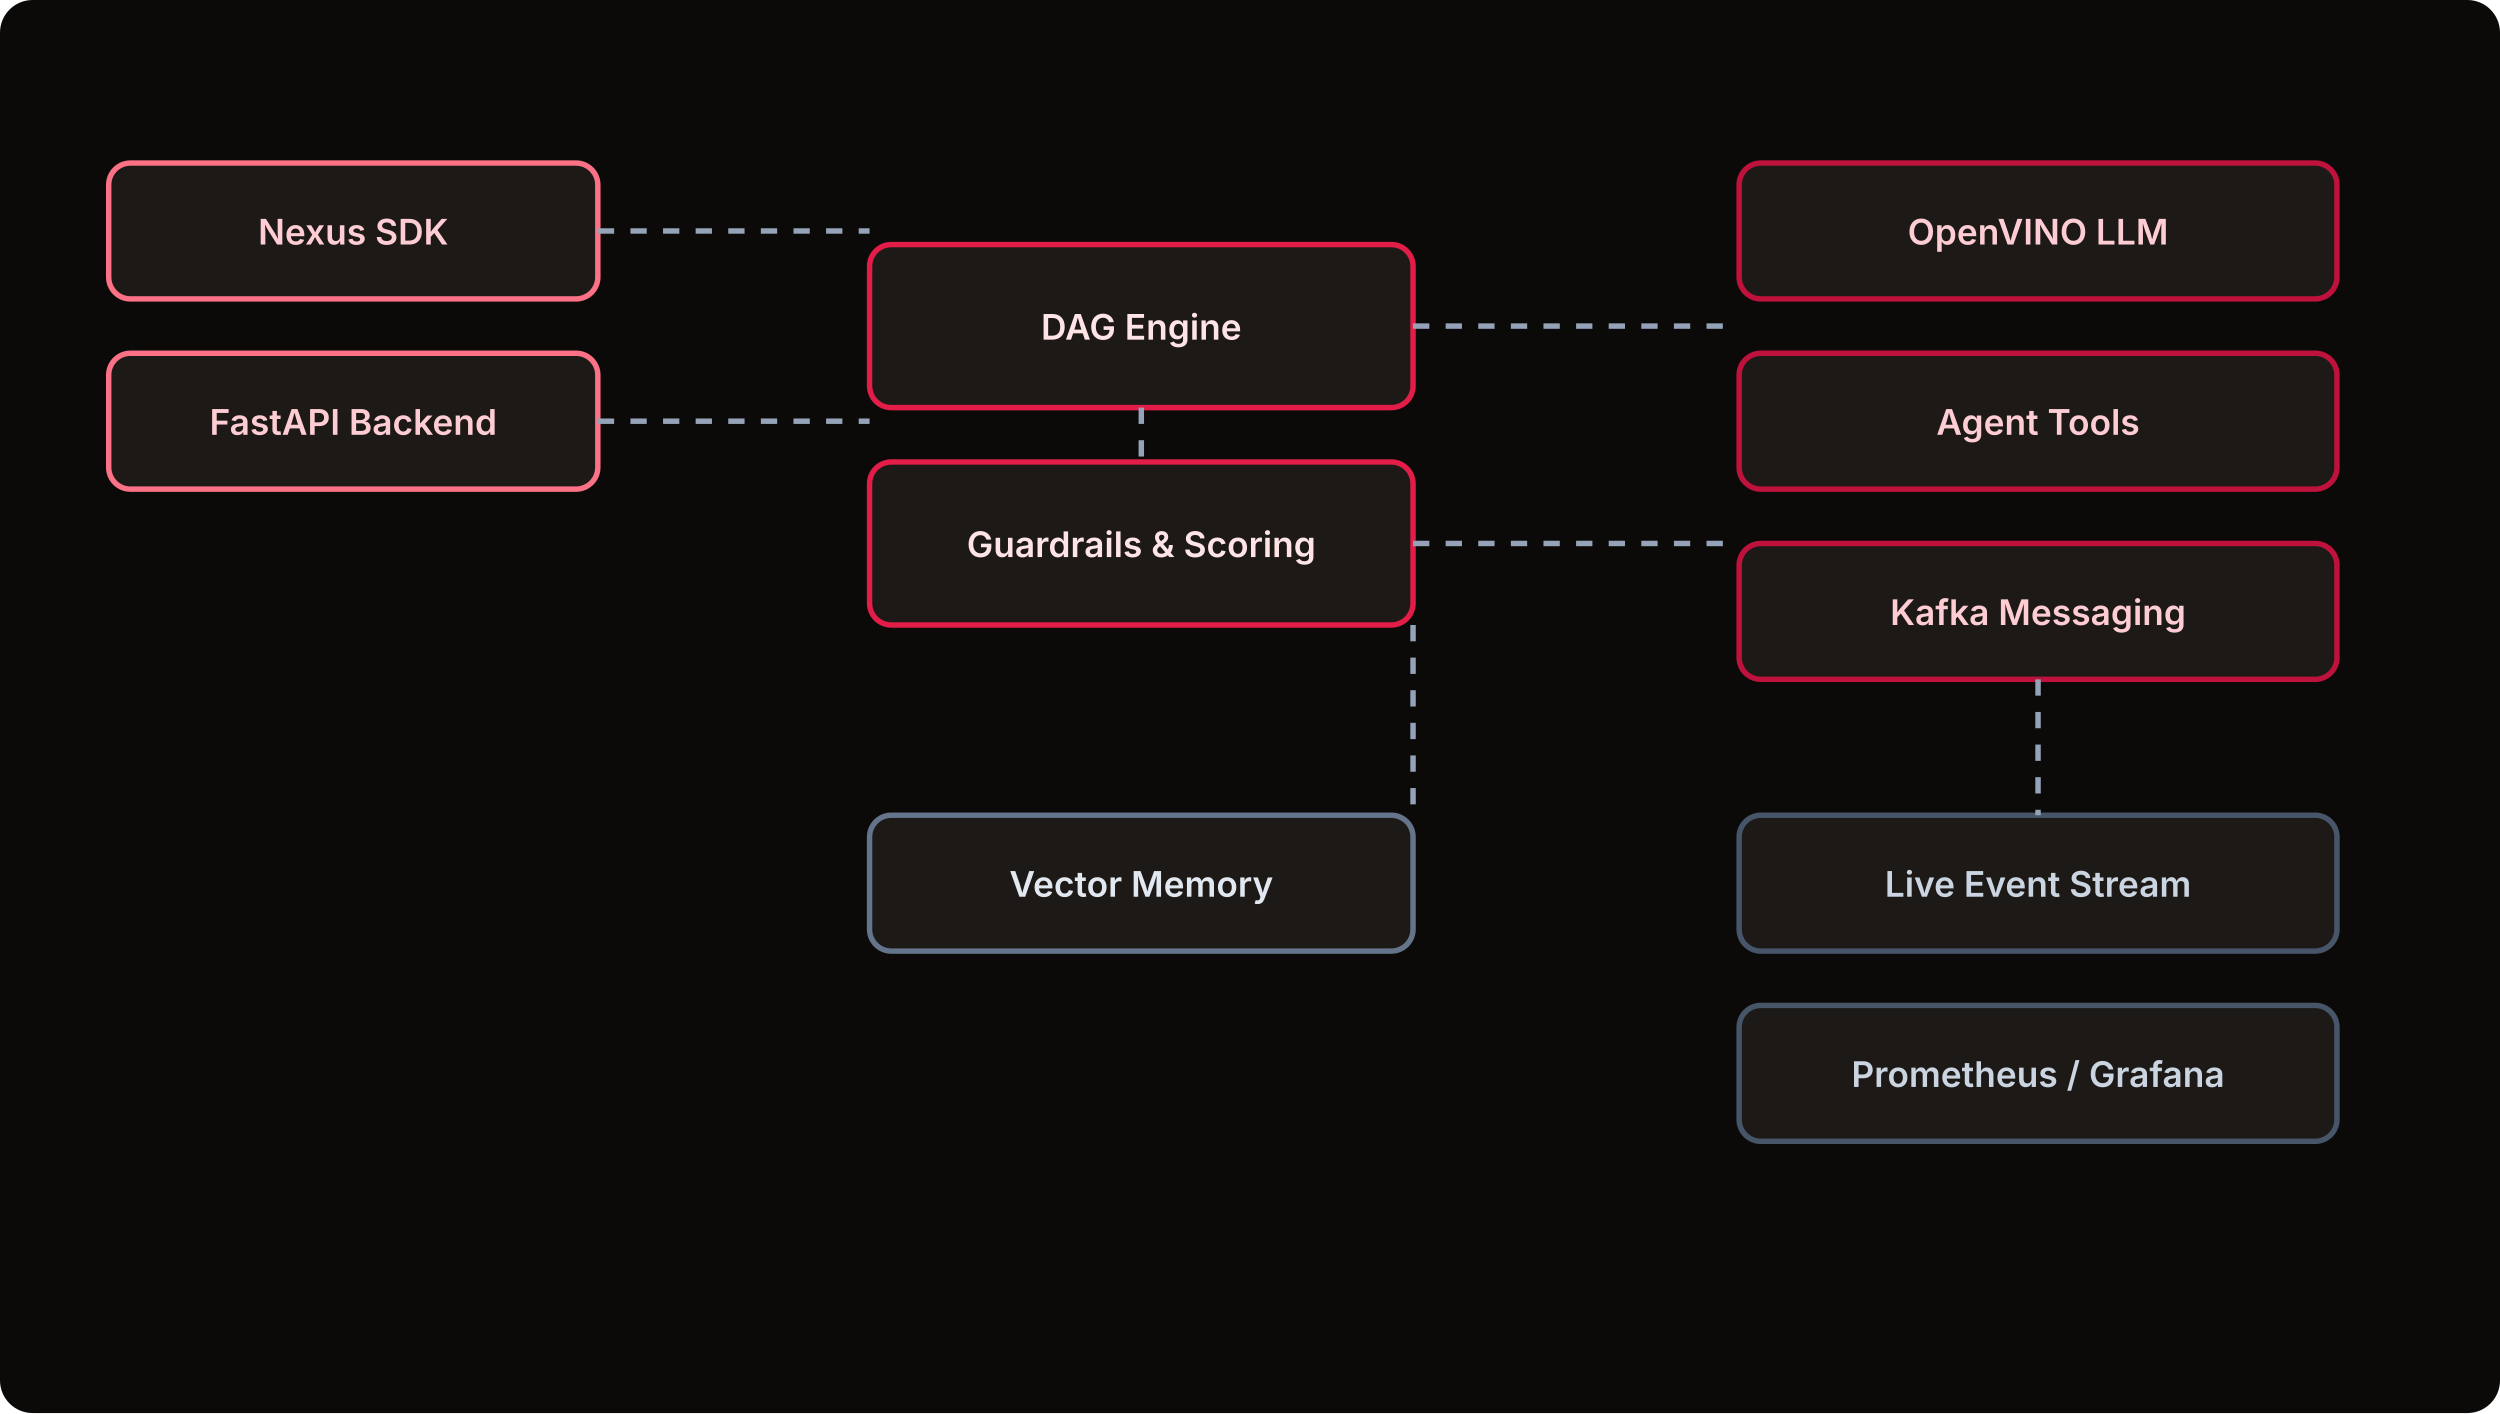
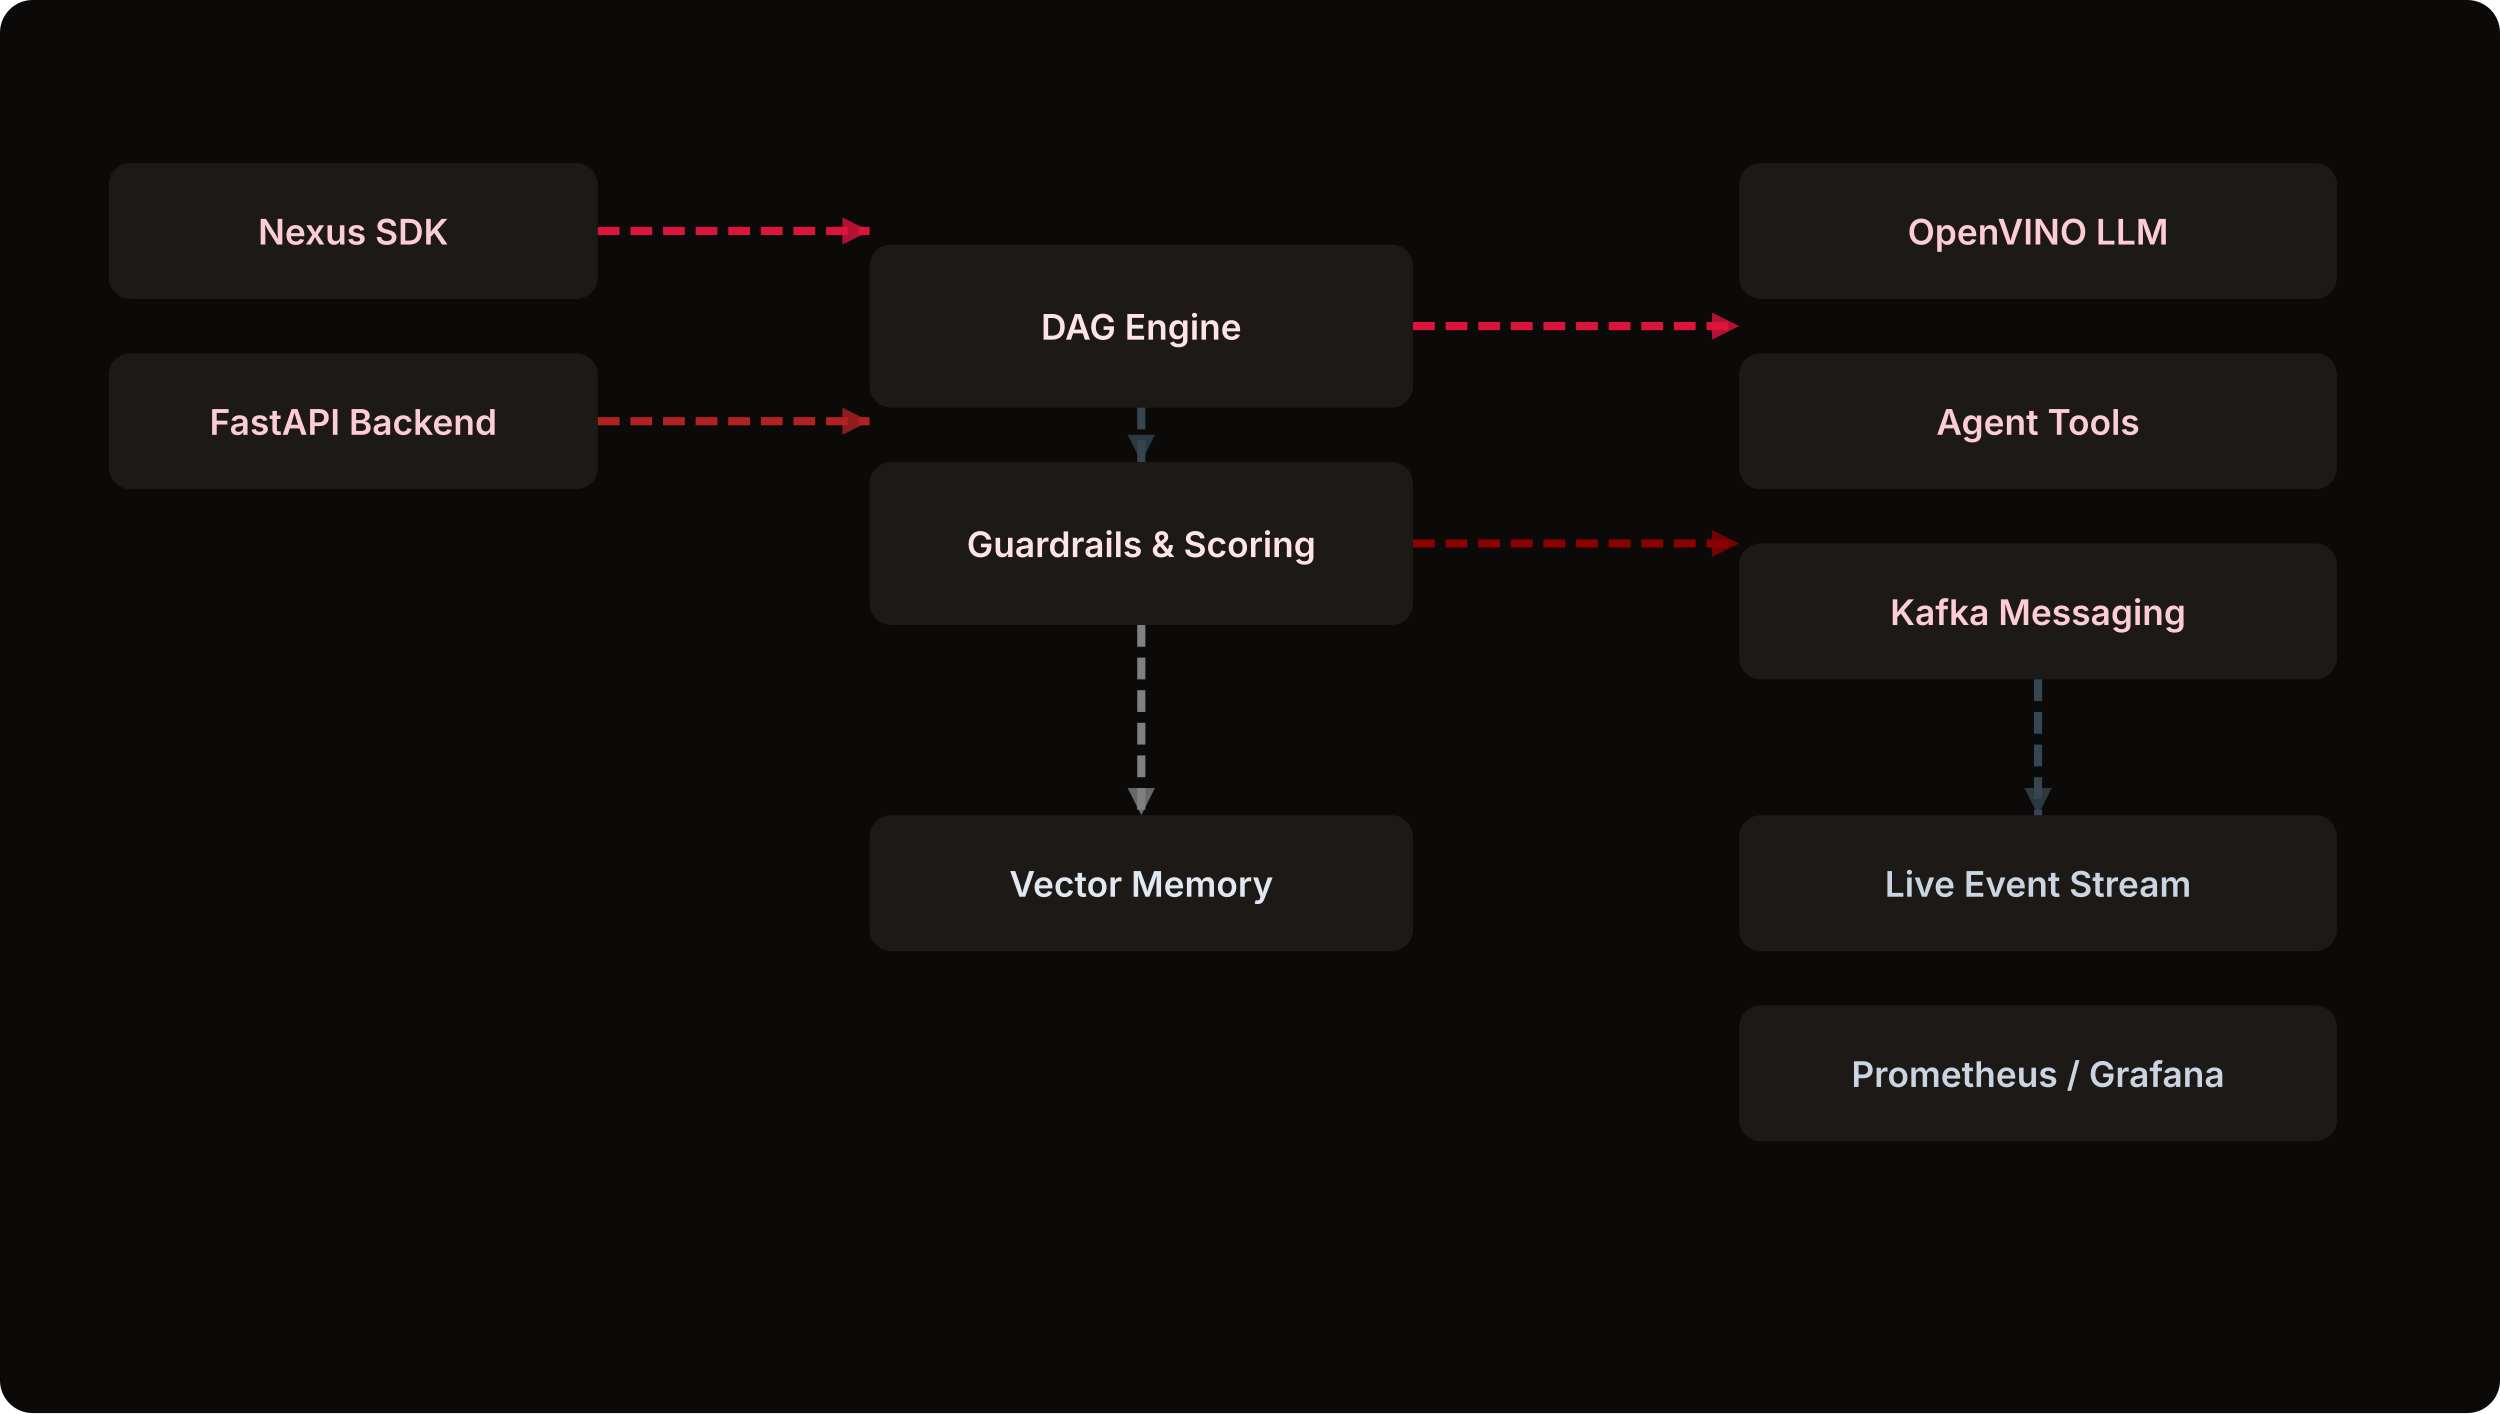
<svg xmlns="http://www.w3.org/2000/svg" width="920" height="520" viewBox="0 0 920 520">
  <rect x="0" y="0" width="920" height="520" fill="#0c0a09" rx="12" />
-   <rect x="40" y="60" width="180" height="50" rx="8" ry="8" fill="#1c1917" stroke="#fb7185" stroke-width="2" />
-   <text x="130" y="90" text-anchor="middle" font-family="Inter, system-ui, sans-serif" font-size="13" font-weight="600" fill="#fecdd3">Nexus SDK</text>
-   <rect x="40" y="130" width="180" height="50" rx="8" ry="8" fill="#1c1917" stroke="#fb7185" stroke-width="2" />
-   <text x="130" y="160" text-anchor="middle" font-family="Inter, system-ui, sans-serif" font-size="13" font-weight="600" fill="#fecdd3">FastAPI Backend</text>
-   <rect x="320" y="90" width="200" height="60" rx="8" ry="8" fill="#1c1917" stroke="#e11d48" stroke-width="2" />
-   <text x="420" y="125" text-anchor="middle" font-family="Inter, system-ui, sans-serif" font-size="13" font-weight="600" fill="#ffe4e6">DAG Engine</text>
-   <rect x="320" y="170" width="200" height="60" rx="8" ry="8" fill="#1c1917" stroke="#e11d48" stroke-width="2" />
-   <text x="420" y="205" text-anchor="middle" font-family="Inter, system-ui, sans-serif" font-size="13" font-weight="600" fill="#ffe4e6">Guardrails &amp; Scoring</text>
-   <rect x="640" y="60" width="220" height="50" rx="8" ry="8" fill="#1c1917" stroke="#be123c" stroke-width="2" />
-   <text x="750" y="90" text-anchor="middle" font-family="Inter, system-ui, sans-serif" font-size="13" font-weight="600" fill="#fecdd3">OpenVINO LLM</text>
-   <rect x="640" y="130" width="220" height="50" rx="8" ry="8" fill="#1c1917" stroke="#be123c" stroke-width="2" />
-   <text x="750" y="160" text-anchor="middle" font-family="Inter, system-ui, sans-serif" font-size="13" font-weight="600" fill="#fecdd3">Agent Tools</text>
-   <rect x="640" y="200" width="220" height="50" rx="8" ry="8" fill="#1c1917" stroke="#be123c" stroke-width="2" />
-   <text x="750" y="230" text-anchor="middle" font-family="Inter, system-ui, sans-serif" font-size="13" font-weight="600" fill="#fecdd3">Kafka Messaging</text>
-   <rect x="320" y="300" width="200" height="50" rx="8" ry="8" fill="#1c1917" stroke="#64748b" stroke-width="2" />
-   <text x="420" y="330" text-anchor="middle" font-family="Inter, system-ui, sans-serif" font-size="13" font-weight="600" fill="#e2e8f0">Vector Memory</text>
-   <rect x="640" y="300" width="220" height="50" rx="8" ry="8" fill="#1c1917" stroke="#475569" stroke-width="2" />
-   <text x="750" y="330" text-anchor="middle" font-family="Inter, system-ui, sans-serif" font-size="13" font-weight="600" fill="#cbd5e1">Live Event Stream</text>
-   <rect x="640" y="370" width="220" height="50" rx="8" ry="8" fill="#1c1917" stroke="#475569" stroke-width="2" />
-   <text x="750" y="400" text-anchor="middle" font-family="Inter, system-ui, sans-serif" font-size="13" font-weight="600" fill="#cbd5e1">Prometheus / Grafana</text>
-   <style>
-     .flow {
-       animation: flow 1.6s linear infinite;
-     }
-     @keyframes flow {
-       to { stroke-dashoffset: -24; }
-     }
-   </style>
-   <g fill="none" stroke="#94a3b8" stroke-width="2" stroke-dasharray="6 6" class="flow">
-     <path d="M220 85 H320" />
-     <path d="M220 155 H320" />
-     <path d="M420 150 V170" />
-     <path d="M520 120 H640" />
-     <path d="M520 200 H640" />
-     <path d="M750 250 V300" />
-     <path d="M520 230 V300" />
+   <defs>
+     <style>
+       @keyframes flowRight {
+         0% { stroke-dashoffset: 24; opacity: 0.3; }
+         50% { opacity: 1; }
+         100% { stroke-dashoffset: 0; opacity: 0.3; }
+       }
+       @keyframes flowDown {
+         0% { stroke-dashoffset: 24; opacity: 0.3; }
+         50% { opacity: 1; }
+         100% { stroke-dashoffset: 0; opacity: 0.3; }
+       }
+       @keyframes pulse {
+         0%, 100% { opacity: 0.8; }
+         50% { opacity: 1; }
+       }
+       .flow-h { animation: flowRight 2s linear infinite; }
+       .flow-v { animation: flowDown 2s linear infinite; }
+       .box { animation: pulse 3s ease-in-out infinite; }
+     </style>
+   </defs>
+   <g class="box">
+     <rect x="40" y="60" width="180" height="50" rx="8" ry="8" fill="#1c1917" stroke="none" />
+     <text x="130" y="90" text-anchor="middle" font-family="Inter, system-ui, sans-serif" font-size="13" font-weight="600" fill="#fecdd3">Nexus SDK</text>
+   </g>
+   <g class="box">
+     <rect x="40" y="130" width="180" height="50" rx="8" ry="8" fill="#1c1917" stroke="none" />
+     <text x="130" y="160" text-anchor="middle" font-family="Inter, system-ui, sans-serif" font-size="13" font-weight="600" fill="#fecdd3">FastAPI Backend</text>
+   </g>
+   <g class="box">
+     <rect x="320" y="90" width="200" height="60" rx="8" ry="8" fill="#1c1917" stroke="none" />
+     <text x="420" y="125" text-anchor="middle" font-family="Inter, system-ui, sans-serif" font-size="13" font-weight="600" fill="#ffe4e6">DAG Engine</text>
+   </g>
+   <g class="box">
+     <rect x="320" y="170" width="200" height="60" rx="8" ry="8" fill="#1c1917" stroke="none" />
+     <text x="420" y="205" text-anchor="middle" font-family="Inter, system-ui, sans-serif" font-size="13" font-weight="600" fill="#ffe4e6">Guardrails &amp; Scoring</text>
+   </g>
+   <g class="box">
+     <rect x="640" y="60" width="220" height="50" rx="8" ry="8" fill="#1c1917" stroke="none" />
+     <text x="750" y="90" text-anchor="middle" font-family="Inter, system-ui, sans-serif" font-size="13" font-weight="600" fill="#fecdd3">OpenVINO LLM</text>
+   </g>
+   <g class="box">
+     <rect x="640" y="130" width="220" height="50" rx="8" ry="8" fill="#1c1917" stroke="none" />
+     <text x="750" y="160" text-anchor="middle" font-family="Inter, system-ui, sans-serif" font-size="13" font-weight="600" fill="#fecdd3">Agent Tools</text>
+   </g>
+   <g class="box">
+     <rect x="640" y="200" width="220" height="50" rx="8" ry="8" fill="#1c1917" stroke="none" />
+     <text x="750" y="230" text-anchor="middle" font-family="Inter, system-ui, sans-serif" font-size="13" font-weight="600" fill="#fecdd3">Kafka Messaging</text>
+   </g>
+   <g class="box">
+     <rect x="320" y="300" width="200" height="50" rx="8" ry="8" fill="#1c1917" stroke="none" />
+     <text x="420" y="330" text-anchor="middle" font-family="Inter, system-ui, sans-serif" font-size="13" font-weight="600" fill="#e2e8f0">Vector Memory</text>
+   </g>
+   <g class="box">
+     <rect x="640" y="300" width="220" height="50" rx="8" ry="8" fill="#1c1917" stroke="none" />
+     <text x="750" y="330" text-anchor="middle" font-family="Inter, system-ui, sans-serif" font-size="13" font-weight="600" fill="#cbd5e1">Live Event Stream</text>
+   </g>
+   <g class="box">
+     <rect x="640" y="370" width="220" height="50" rx="8" ry="8" fill="#1c1917" stroke="none" />
+     <text x="750" y="400" text-anchor="middle" font-family="Inter, system-ui, sans-serif" font-size="13" font-weight="600" fill="#cbd5e1">Prometheus / Grafana</text>
+   </g>
+   <g fill="none" stroke-width="3" stroke-dasharray="8 4">
+     <path class="flow-h" d="M220 85 H320" stroke="#DC143C" />
+     <polygon points="320,85 310,80 310,90" fill="#DC143C" opacity="0.8" />
+     <path class="flow-h" d="M220 155 H320" stroke="#B22222" style="animation-delay: 0.3s;" />
+     <polygon points="320,155 310,150 310,160" fill="#B22222" opacity="0.8" />
+     <path class="flow-v" d="M420 150 V170" stroke="#36454F" style="animation-delay: 0.6s;" />
+     <polygon points="420,170 415,160 425,160" fill="#36454F" opacity="0.8" />
+     <path class="flow-h" d="M520 120 H640" stroke="#DC143C" style="animation-delay: 0.9s;" />
+     <polygon points="640,120 630,115 630,125" fill="#DC143C" opacity="0.8" />
+     <path class="flow-h" d="M520 200 H640" stroke="#8B0000" style="animation-delay: 1.2s;" />
+     <polygon points="640,200 630,195 630,205" fill="#8B0000" opacity="0.8" />
+     <path class="flow-v" d="M750 250 V300" stroke="#36454F" style="animation-delay: 1.5s;" />
+     <polygon points="750,300 745,290 755,290" fill="#36454F" opacity="0.8" />
+     <path class="flow-v" d="M420 230 V300" stroke="#808080" style="animation-delay: 1.8s;" />
+     <polygon points="420,300 415,290 425,290" fill="#808080" opacity="0.8" />
  </g>
</svg>
